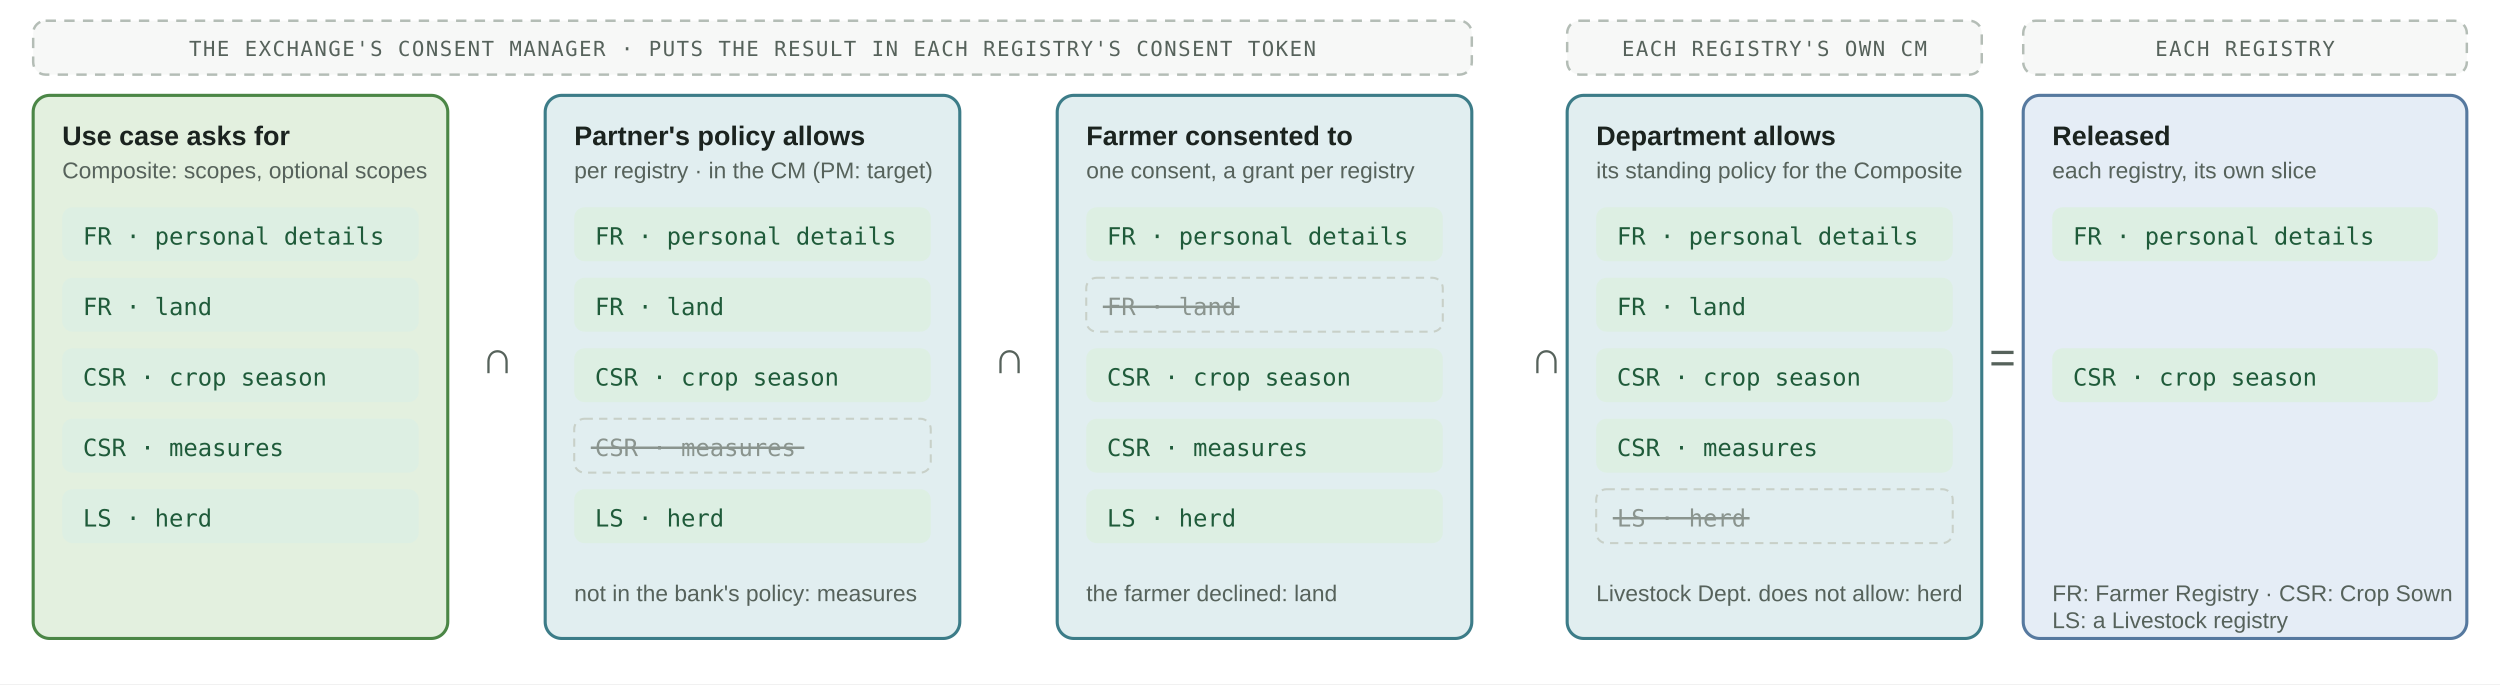
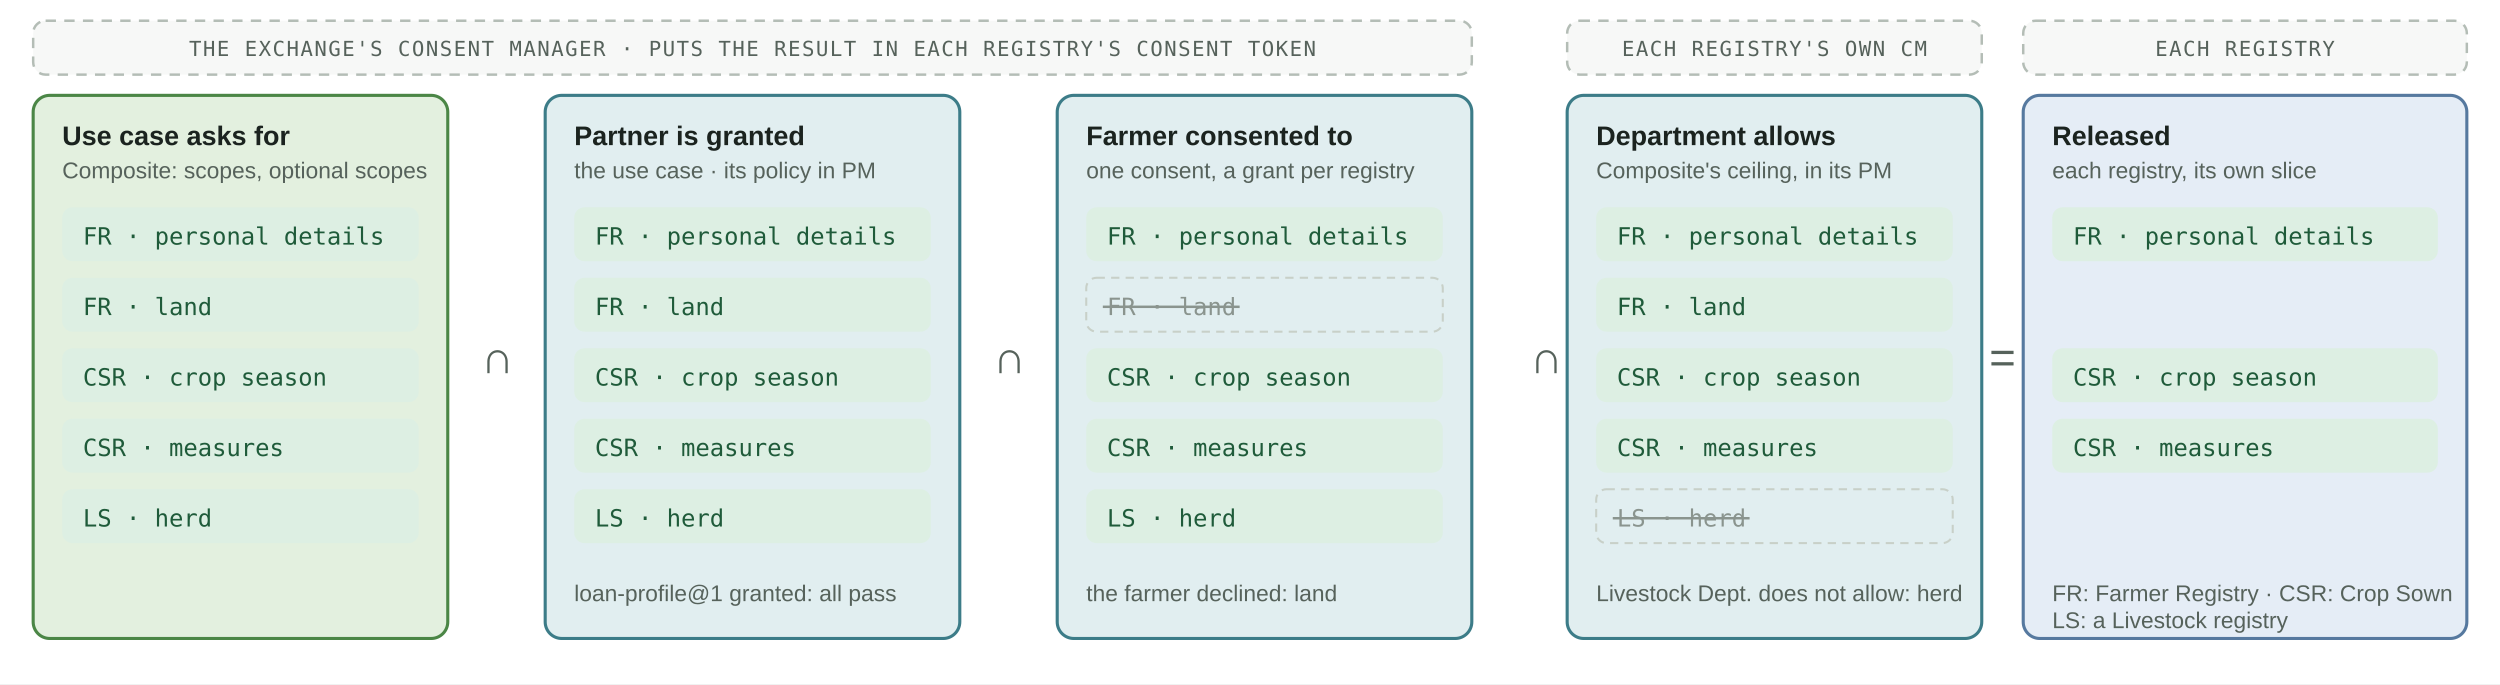
- <svg xmlns="http://www.w3.org/2000/svg" width="1206" height="330" viewBox="0 0 1206 330" role="img" aria-label="What a registry releases through the Composite: what the use case asks for, intersected with the partner's policy and the farmer's consent at the Exchange Consent Manager, which puts the result into each registry's consent token, then intersected with the department's own policy for the Composite at that registry's Consent Manager. In the example the bank's policy leaves out crop measures, the farmer declines land, and the Livestock Department does not allow herd data, so farmer personal details and crop season are released.">
+ <svg xmlns="http://www.w3.org/2000/svg" width="1206" height="330" viewBox="0 0 1206 330" role="img" aria-label="What a registry releases through the Composite: what the use case asks for, limited to a use case the partner is granted in the Exchange's Partner Management, intersected with the farmer's consent at the Exchange Consent Manager, which puts the result into each registry's consent token, then intersected with the department's ceiling for the Composite (its scope policy in the department's Partner Management) at that registry's Consent Manager. In the example the bank is granted the use case, the farmer declines land, and the Livestock Department does not allow herd data, so farmer personal details, crop season and crop measures are released.">
  <style>
text{font-family:'Public Sans','Helvetica Neue',Arial,sans-serif;fill:#1B231F}
.t{font-size:13px;font-weight:600} .s{font-size:11px;fill:#56625B} .lbl{font-size:11.5px;fill:#56625B}
.cap{font-size:10px;letter-spacing:.07em;fill:#56625B;font-family:'JetBrains Mono',Menlo,monospace}
.l1{fill:#E5EDF6;stroke:#56799F;stroke-width:1.5}
.dpi{fill:#E1EEF0;stroke:#3C7C88;stroke-width:1.5} .uc{fill:#E3F0DF;stroke:#4B8646;stroke-width:1.5}
.band{fill:#F7F8F7;stroke:#B4BDB6;stroke-width:1.2;stroke-dasharray:5 4}
.chip-ok{fill:#DDEFE3;stroke:none} .chip-no{fill:none;stroke:#C8D0C8;stroke-dasharray:4 3}
.ok{font-size:11.5px;fill:#1F5B3A;font-family:'JetBrains Mono',Menlo,monospace}
.no{font-size:11.5px;fill:#8A948E;font-family:'JetBrains Mono',Menlo,monospace}
.strike{stroke:#8A948E;stroke-width:1.2} .op{font-size:22px;fill:#56625B;font-weight:500}
</style>
  <rect width="100%" height="100%" fill="#FFFFFF" />
  <rect class="band" x="16" y="10" width="694" height="26" rx="6" />
  <text class="cap" x="363" y="27" text-anchor="middle">THE EXCHANGE'S CONSENT MANAGER · PUTS THE RESULT IN EACH REGISTRY'S CONSENT TOKEN</text>
  <rect class="band" x="756" y="10" width="200" height="26" rx="6" />
  <text class="cap" x="856" y="27" text-anchor="middle">EACH REGISTRY'S OWN CM</text>
  <rect class="band" x="976" y="10" width="214" height="26" rx="6" />
  <text class="cap" x="1083" y="27" text-anchor="middle">EACH REGISTRY</text>
  <rect class="uc" x="16" y="46" width="200" height="262" rx="8" />
  <rect class="dpi" x="263" y="46" width="200" height="262" rx="8" />
  <rect class="dpi" x="510" y="46" width="200" height="262" rx="8" />
  <rect class="dpi" x="756" y="46" width="200" height="262" rx="8" />
  <rect class="l1" x="976" y="46" width="214" height="262" rx="8" />
  <text class="t" x="30" y="70">Use case asks for</text>
  <text class="s" x="30" y="86">Composite: scopes, optional scopes</text>
-   <text class="t" x="277" y="70">Partner's policy allows</text>
-   <text class="s" x="277" y="86">per registry · in the CM (PM: target)</text>
+   <text class="t" x="277" y="70">Partner is granted</text>
+   <text class="s" x="277" y="86">the use case · its policy in PM</text>
  <text class="t" x="524" y="70">Farmer consented to</text>
  <text class="s" x="524" y="86">one consent, a grant per registry</text>
  <text class="t" x="770" y="70">Department allows</text>
-   <text class="s" x="770" y="86">its standing policy for the Composite</text>
+   <text class="s" x="770" y="86">Composite's ceiling, in its PM</text>
  <text class="t" x="990" y="70">Released</text>
  <text class="s" x="990" y="86">each registry, its own slice</text>
  <text class="op" x="240" y="180" text-anchor="middle">∩</text>
  <text class="op" x="487" y="180" text-anchor="middle">∩</text>
  <text class="op" x="746" y="180" text-anchor="middle">∩</text>
  <text class="op" x="966" y="180" text-anchor="middle">=</text>
  <rect class="chip-ok" x="30" y="100" width="172" height="26" rx="5" />
  <text class="ok" x="40" y="118">FR · personal details</text>
  <rect class="chip-ok" x="30" y="134" width="172" height="26" rx="5" />
  <text class="ok" x="40" y="152">FR · land</text>
  <rect class="chip-ok" x="30" y="168" width="172" height="26" rx="5" />
  <text class="ok" x="40" y="186">CSR · crop season</text>
  <rect class="chip-ok" x="30" y="202" width="172" height="26" rx="5" />
  <text class="ok" x="40" y="220">CSR · measures</text>
  <rect class="chip-ok" x="30" y="236" width="172" height="26" rx="5" />
  <text class="ok" x="40" y="254">LS · herd</text>
  <rect class="chip-ok" x="277" y="100" width="172" height="26" rx="5" />
  <text class="ok" x="287" y="118">FR · personal details</text>
  <rect class="chip-ok" x="277" y="134" width="172" height="26" rx="5" />
  <text class="ok" x="287" y="152">FR · land</text>
  <rect class="chip-ok" x="277" y="168" width="172" height="26" rx="5" />
  <text class="ok" x="287" y="186">CSR · crop season</text>
-   <rect class="chip-no" x="277" y="202" width="172" height="26" rx="5" />
-   <text class="no" x="287" y="220">CSR · measures</text>
-   <line class="strike" x1="285" y1="216" x2="388" y2="216" />
+   <rect class="chip-ok" x="277" y="202" width="172" height="26" rx="5" />
+   <text class="ok" x="287" y="220">CSR · measures</text>
  <rect class="chip-ok" x="277" y="236" width="172" height="26" rx="5" />
  <text class="ok" x="287" y="254">LS · herd</text>
-   <text class="s" x="277" y="290">not in the bank's policy: measures</text>
+   <text class="s" x="277" y="290">loan-profile@1 granted: all pass</text>
  <rect class="chip-ok" x="524" y="100" width="172" height="26" rx="5" />
  <text class="ok" x="534" y="118">FR · personal details</text>
  <rect class="chip-no" x="524" y="134" width="172" height="26" rx="5" />
  <text class="no" x="534" y="152">FR · land</text>
  <line class="strike" x1="532" y1="148" x2="598" y2="148" />
  <rect class="chip-ok" x="524" y="168" width="172" height="26" rx="5" />
  <text class="ok" x="534" y="186">CSR · crop season</text>
  <rect class="chip-ok" x="524" y="202" width="172" height="26" rx="5" />
  <text class="ok" x="534" y="220">CSR · measures</text>
  <rect class="chip-ok" x="524" y="236" width="172" height="26" rx="5" />
  <text class="ok" x="534" y="254">LS · herd</text>
  <text class="s" x="524" y="290">the farmer declined: land</text>
  <rect class="chip-ok" x="770" y="100" width="172" height="26" rx="5" />
  <text class="ok" x="780" y="118">FR · personal details</text>
  <rect class="chip-ok" x="770" y="134" width="172" height="26" rx="5" />
  <text class="ok" x="780" y="152">FR · land</text>
  <rect class="chip-ok" x="770" y="168" width="172" height="26" rx="5" />
  <text class="ok" x="780" y="186">CSR · crop season</text>
  <rect class="chip-ok" x="770" y="202" width="172" height="26" rx="5" />
  <text class="ok" x="780" y="220">CSR · measures</text>
  <rect class="chip-no" x="770" y="236" width="172" height="26" rx="5" />
  <text class="no" x="780" y="254">LS · herd</text>
  <line class="strike" x1="778" y1="250" x2="844" y2="250" />
  <text class="s" x="770" y="290">Livestock Dept. does not allow: herd</text>
  <rect class="chip-ok" x="990" y="100" width="186" height="26" rx="5" />
  <text class="ok" x="1000" y="118">FR · personal details</text>
  <rect class="chip-ok" x="990" y="168" width="186" height="26" rx="5" />
  <text class="ok" x="1000" y="186">CSR · crop season</text>
+   <rect class="chip-ok" x="990" y="202" width="186" height="26" rx="5" />
+   <text class="ok" x="1000" y="220">CSR · measures</text>
  <text class="s" x="990" y="290">FR: Farmer Registry · CSR: Crop Sown</text>
  <text class="s" x="990" y="303">LS: a Livestock registry</text>
</svg>
